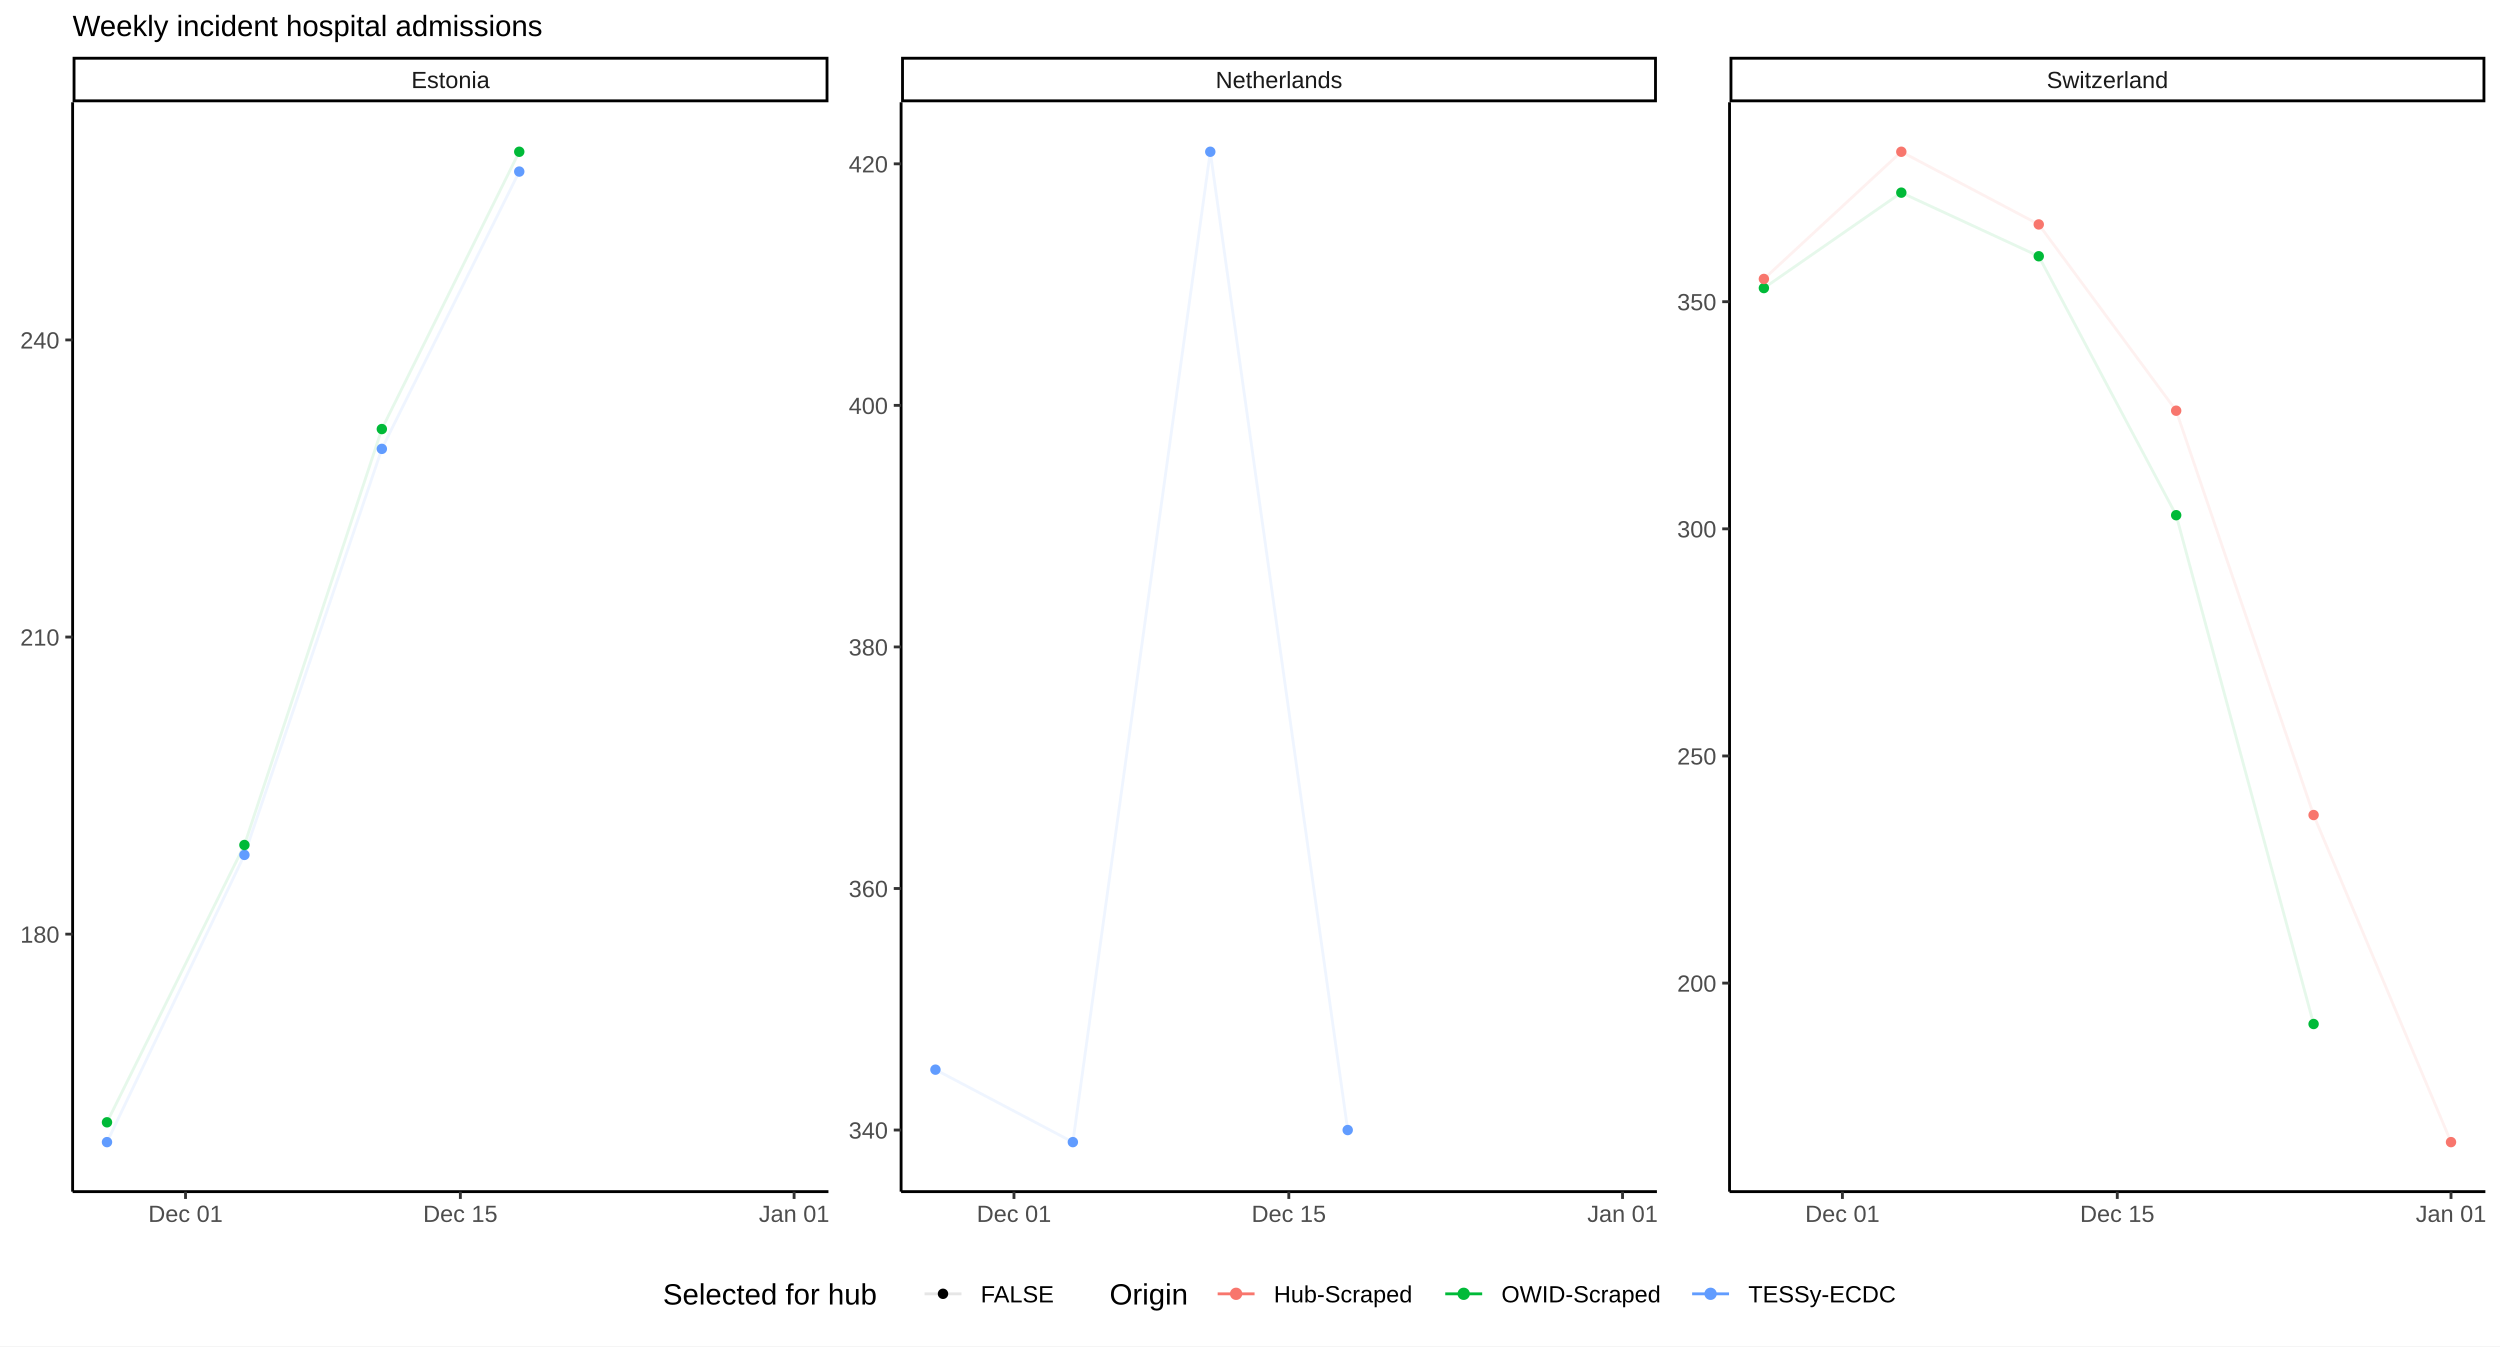
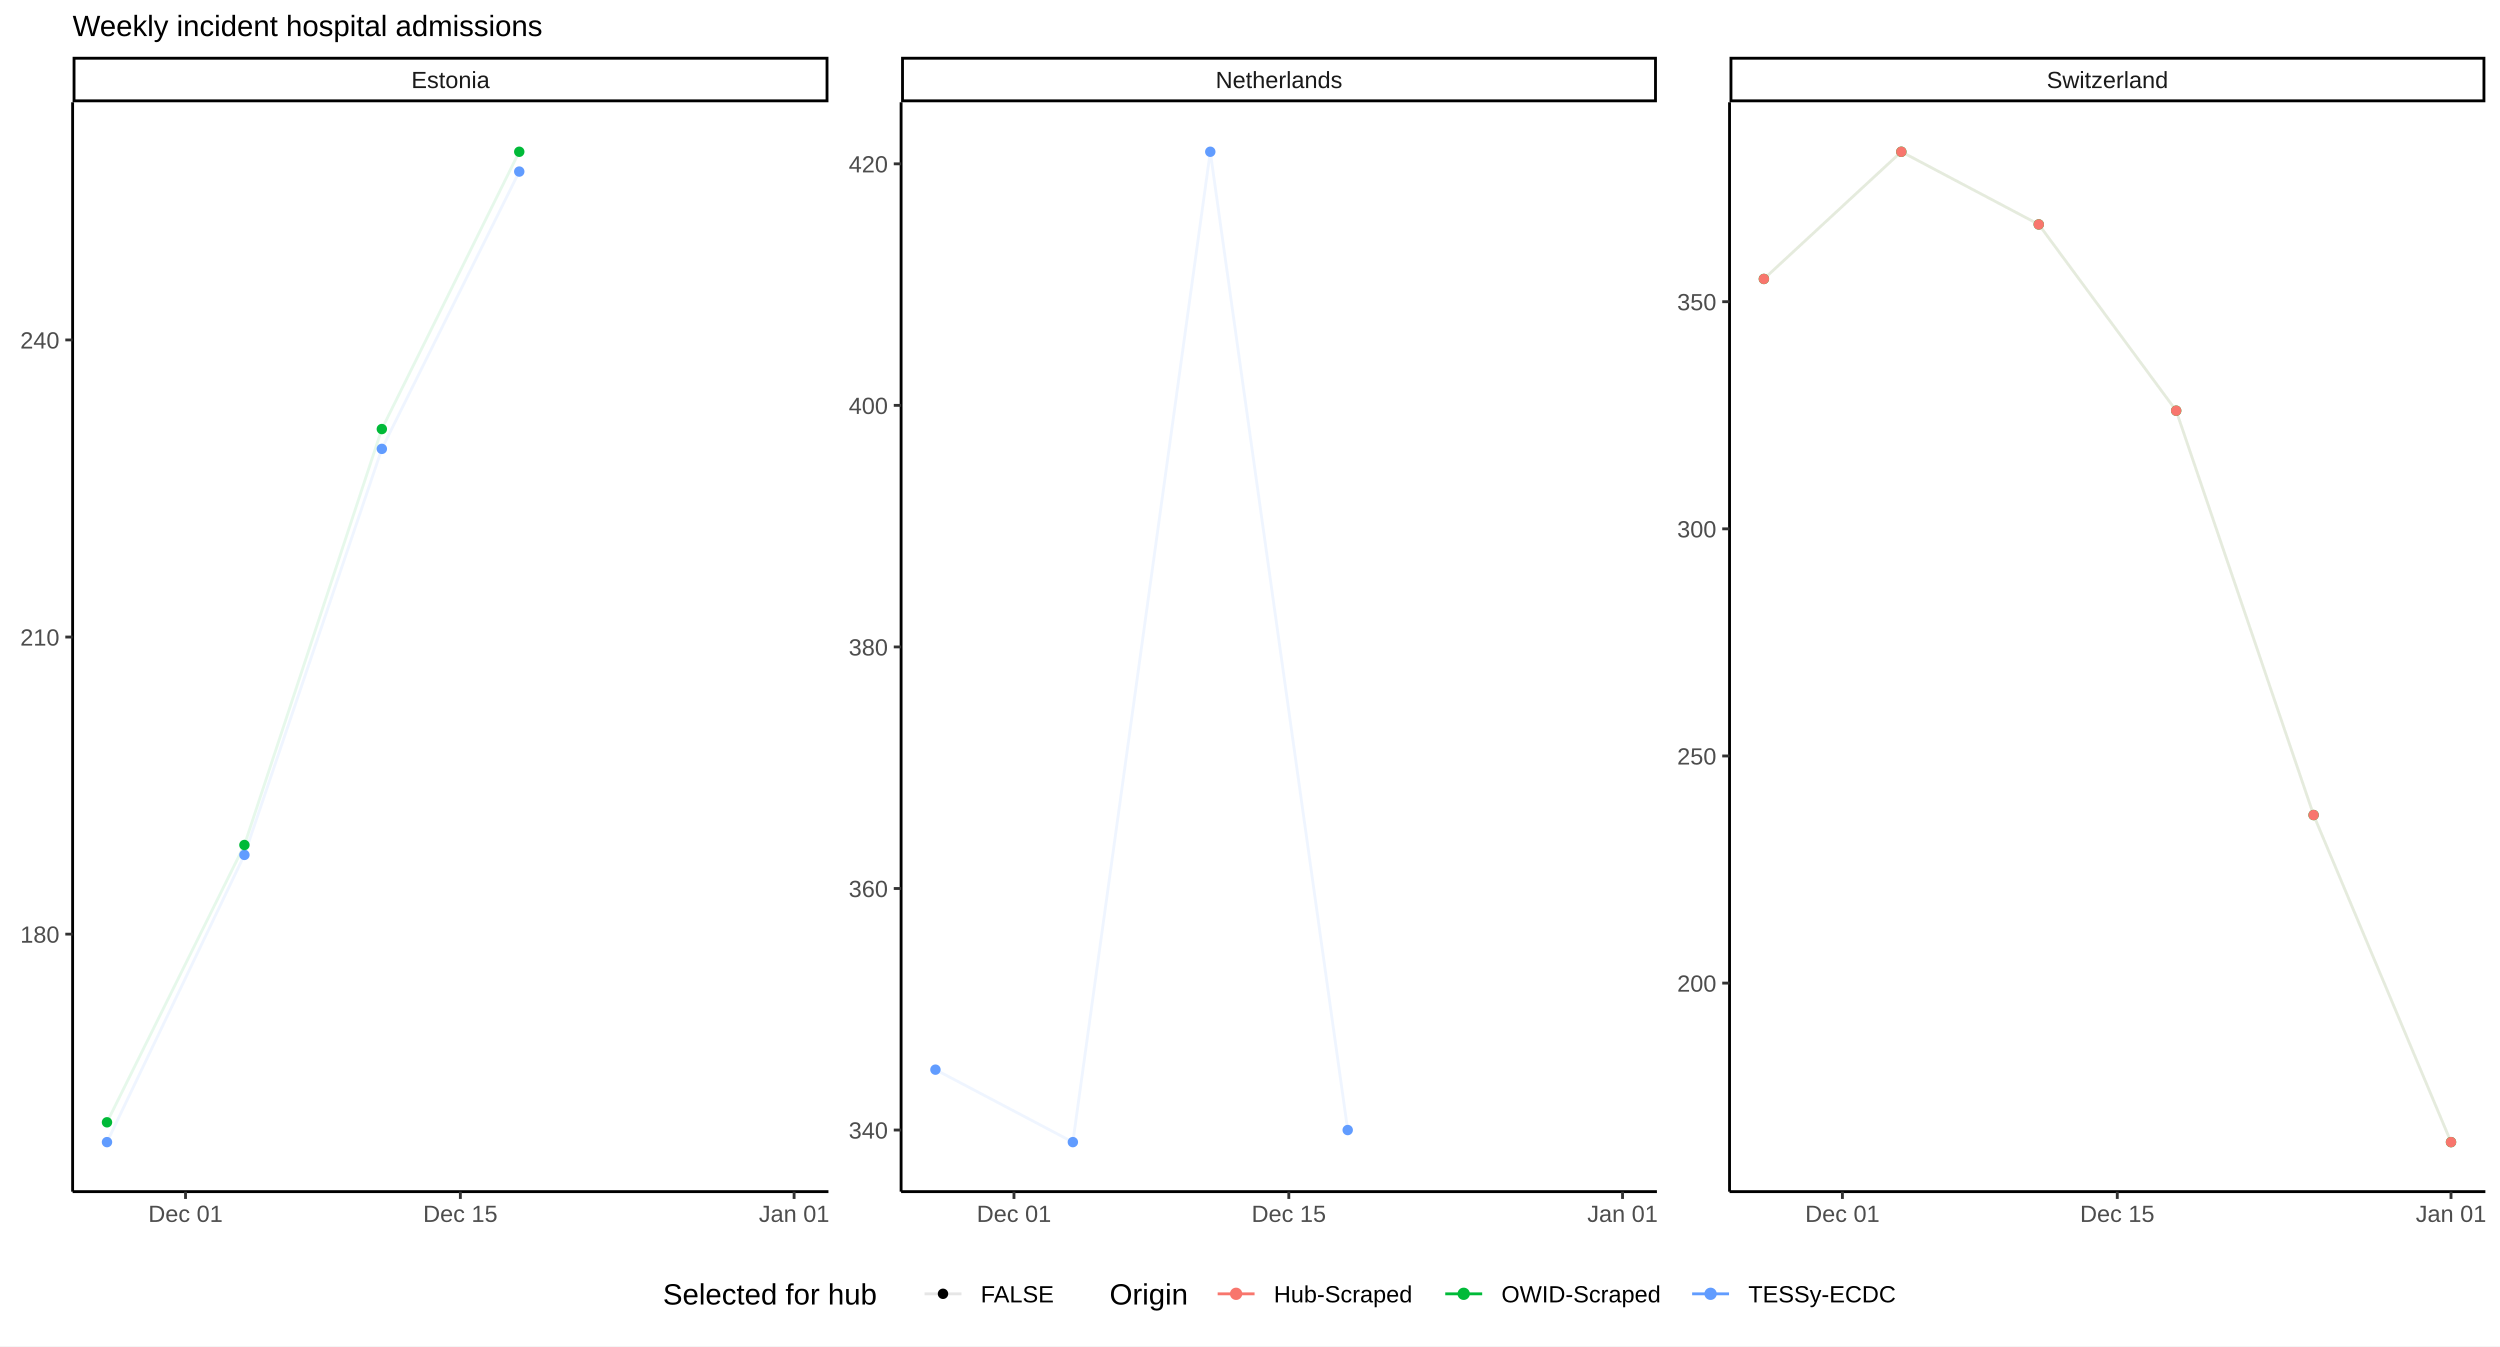
<svg xmlns="http://www.w3.org/2000/svg" class="svglite" width="936.00pt" height="504.00pt" viewBox="0 0 936.00 504.00">
  <defs>
    <style type="text/css">
    .svglite line, .svglite polyline, .svglite polygon, .svglite path, .svglite rect, .svglite circle {
      fill: none;
      stroke: #000000;
      stroke-linecap: round;
      stroke-linejoin: round;
      stroke-miterlimit: 10.00;
    }
    .svglite text {
      white-space: pre;
    }
  </style>
  </defs>
  <rect width="100%" height="100%" style="stroke: none; fill: #FFFFFF;" />
  <defs>
    <clipPath id="cpMC4wMHw5MzYuMDB8MC4wMHw1MDQuMDA=">
      <rect x="0.00" y="0.00" width="936.00" height="504.00" />
    </clipPath>
  </defs>
  <g clip-path="url(#cpMC4wMHw5MzYuMDB8MC4wMHw1MDQuMDA=)">
    <rect x="0" y="0.00" width="936.00" height="504.00" style="stroke-width: 1.07; stroke: #FFFFFF; fill: #FFFFFF;" />
  </g>
  <defs>
    <clipPath id="cpMjcuMTl8MzEwLjE3fDM4LjI4fDQ0Ni4xNQ==">
      <rect x="27.19" y="38.28" width="282.98" height="407.87" />
    </clipPath>
  </defs>
  <g clip-path="url(#cpMjcuMTl8MzEwLjE3fDM4LjI4fDQ0Ni4xNQ==)">
    <rect x="27.19" y="38.28" width="282.98" height="407.87" style="stroke-width: 1.07; stroke: none; fill: #FFFFFF;" />
    <polyline points="40.06,420.19 91.51,316.37 142.96,160.64 194.41,56.82 " style="stroke-width: 1.07; stroke: #00BA38; stroke-opacity: 0.10; stroke-linecap: butt;" />
    <polyline points="40.06,427.61 91.51,320.08 142.96,168.06 194.41,64.24 " style="stroke-width: 1.07; stroke: #619CFF; stroke-opacity: 0.10; stroke-linecap: butt;" />
    <circle cx="40.06" cy="427.61" r="1.95" style="stroke-width: 0.71; stroke: none; fill: #619CFF;" />
    <circle cx="91.51" cy="320.08" r="1.95" style="stroke-width: 0.71; stroke: none; fill: #619CFF;" />
    <circle cx="142.96" cy="168.06" r="1.95" style="stroke-width: 0.71; stroke: none; fill: #619CFF;" />
    <circle cx="194.41" cy="64.24" r="1.95" style="stroke-width: 0.71; stroke: none; fill: #619CFF;" />
    <circle cx="40.06" cy="420.19" r="1.95" style="stroke-width: 0.71; stroke: none; fill: #00BA38;" />
    <circle cx="91.51" cy="316.37" r="1.95" style="stroke-width: 0.71; stroke: none; fill: #00BA38;" />
    <circle cx="142.96" cy="160.64" r="1.95" style="stroke-width: 0.71; stroke: none; fill: #00BA38;" />
    <circle cx="194.41" cy="56.82" r="1.95" style="stroke-width: 0.71; stroke: none; fill: #00BA38;" />
  </g>
  <g clip-path="url(#cpMC4wMHw5MzYuMDB8MC4wMHw1MDQuMDA=)">
</g>
  <defs>
    <clipPath id="cpMzM3LjM3fDYyMC4zNXwzOC4yOHw0NDYuMTU=">
      <rect x="337.37" y="38.28" width="282.98" height="407.87" />
    </clipPath>
  </defs>
  <g clip-path="url(#cpMzM3LjM3fDYyMC4zNXwzOC4yOHw0NDYuMTU=)">
    <rect x="337.37" y="38.28" width="282.98" height="407.87" style="stroke-width: 1.07; stroke: none; fill: #FFFFFF;" />
    <polyline points="350.23,400.48 401.68,427.61 453.13,56.82 504.58,423.09 " style="stroke-width: 1.07; stroke: #619CFF; stroke-opacity: 0.10; stroke-linecap: butt;" />
    <circle cx="350.23" cy="400.48" r="1.95" style="stroke-width: 0.71; stroke: none; fill: #619CFF;" />
    <circle cx="401.68" cy="427.61" r="1.95" style="stroke-width: 0.71; stroke: none; fill: #619CFF;" />
    <circle cx="453.13" cy="56.82" r="1.95" style="stroke-width: 0.71; stroke: none; fill: #619CFF;" />
    <circle cx="504.58" cy="423.09" r="1.95" style="stroke-width: 0.71; stroke: none; fill: #619CFF;" />
  </g>
  <g clip-path="url(#cpMC4wMHw5MzYuMDB8MC4wMHw1MDQuMDA=)">
</g>
  <defs>
    <clipPath id="cpNjQ3LjU0fDkzMC41MnwzOC4yOHw0NDYuMTU=">
      <rect x="647.54" y="38.28" width="282.98" height="407.87" />
    </clipPath>
  </defs>
  <g clip-path="url(#cpNjQ3LjU0fDkzMC41MnwzOC4yOHw0NDYuMTU=)">
    <rect x="647.54" y="38.28" width="282.98" height="407.87" style="stroke-width: 1.07; stroke: none; fill: #FFFFFF;" />
    <polyline points="660.40,104.44 711.85,56.82 763.31,84.03 814.76,153.77 866.21,305.15 917.66,427.61 " style="stroke-width: 1.07; stroke: #F8766D; stroke-opacity: 0.10; stroke-linecap: butt;" />
-     <polyline points="660.40,107.85 711.85,72.13 763.31,95.94 814.76,192.89 866.21,383.39 " style="stroke-width: 1.07; stroke: #00BA38; stroke-opacity: 0.10; stroke-linecap: butt;" />
-     <circle cx="660.40" cy="107.85" r="1.95" style="stroke-width: 0.71; stroke: none; fill: #00BA38;" />
-     <circle cx="711.85" cy="72.13" r="1.95" style="stroke-width: 0.71; stroke: none; fill: #00BA38;" />
-     <circle cx="763.31" cy="95.94" r="1.95" style="stroke-width: 0.71; stroke: none; fill: #00BA38;" />
-     <circle cx="814.76" cy="192.89" r="1.95" style="stroke-width: 0.71; stroke: none; fill: #00BA38;" />
-     <circle cx="866.21" cy="383.39" r="1.95" style="stroke-width: 0.71; stroke: none; fill: #00BA38;" />
+     <polyline points="660.40,104.44 711.85,56.82 763.31,84.03 814.76,153.77 866.21,305.15 917.66,427.61 " style="stroke-width: 1.07; stroke: #00BA38; stroke-opacity: 0.10; stroke-linecap: butt;" />
+     <circle cx="660.40" cy="104.44" r="1.95" style="stroke-width: 0.71; stroke: none; fill: #00BA38;" />
+     <circle cx="711.85" cy="56.82" r="1.95" style="stroke-width: 0.71; stroke: none; fill: #00BA38;" />
+     <circle cx="763.31" cy="84.03" r="1.95" style="stroke-width: 0.71; stroke: none; fill: #00BA38;" />
+     <circle cx="814.76" cy="153.77" r="1.95" style="stroke-width: 0.71; stroke: none; fill: #00BA38;" />
+     <circle cx="866.21" cy="305.15" r="1.95" style="stroke-width: 0.71; stroke: none; fill: #00BA38;" />
+     <circle cx="917.66" cy="427.61" r="1.95" style="stroke-width: 0.71; stroke: none; fill: #00BA38;" />
    <circle cx="660.40" cy="104.44" r="1.95" style="stroke-width: 0.71; stroke: none; fill: #F8766D;" />
    <circle cx="711.85" cy="56.82" r="1.95" style="stroke-width: 0.71; stroke: none; fill: #F8766D;" />
    <circle cx="763.31" cy="84.03" r="1.95" style="stroke-width: 0.71; stroke: none; fill: #F8766D;" />
    <circle cx="814.76" cy="153.77" r="1.95" style="stroke-width: 0.71; stroke: none; fill: #F8766D;" />
    <circle cx="866.21" cy="305.15" r="1.95" style="stroke-width: 0.71; stroke: none; fill: #F8766D;" />
    <circle cx="917.66" cy="427.61" r="1.95" style="stroke-width: 0.71; stroke: none; fill: #F8766D;" />
  </g>
  <g clip-path="url(#cpMC4wMHw5MzYuMDB8MC4wMHw1MDQuMDA=)">
</g>
  <defs>
    <clipPath id="cpMjcuMTl8MzEwLjE3fDIxLjI3fDM4LjI4">
      <rect x="27.19" y="21.27" width="282.98" height="17.01" />
    </clipPath>
  </defs>
  <g clip-path="url(#cpMjcuMTl8MzEwLjE3fDIxLjI3fDM4LjI4)">
    <rect x="27.19" y="21.27" width="282.98" height="17.01" style="stroke-width: 2.13; fill: #FFFFFF;" />
    <text x="168.68" y="32.98" text-anchor="middle" style="font-size: 8.80px;fill: #1A1A1A; font-family: &quot;Liberation Sans&quot;;" textLength="32.39px" lengthAdjust="spacingAndGlyphs">Estonia</text>
  </g>
  <g clip-path="url(#cpMC4wMHw5MzYuMDB8MC4wMHw1MDQuMDA=)">
</g>
  <defs>
    <clipPath id="cpMzM3LjM3fDYyMC4zNXwyMS4yN3wzOC4yOA==">
      <rect x="337.37" y="21.27" width="282.98" height="17.01" />
    </clipPath>
  </defs>
  <g clip-path="url(#cpMzM3LjM3fDYyMC4zNXwyMS4yN3wzOC4yOA==)">
    <rect x="337.37" y="21.27" width="282.98" height="17.01" style="stroke-width: 2.13; fill: #FFFFFF;" />
    <text x="478.86" y="32.98" text-anchor="middle" style="font-size: 8.80px;fill: #1A1A1A; font-family: &quot;Liberation Sans&quot;;" textLength="53.63px" lengthAdjust="spacingAndGlyphs">Netherlands</text>
  </g>
  <g clip-path="url(#cpMC4wMHw5MzYuMDB8MC4wMHw1MDQuMDA=)">
</g>
  <defs>
    <clipPath id="cpNjQ3LjU0fDkzMC41MnwyMS4yN3wzOC4yOA==">
      <rect x="647.54" y="21.27" width="282.98" height="17.01" />
    </clipPath>
  </defs>
  <g clip-path="url(#cpNjQ3LjU0fDkzMC41MnwyMS4yN3wzOC4yOA==)">
    <rect x="647.54" y="21.27" width="282.98" height="17.01" style="stroke-width: 2.13; fill: #FFFFFF;" />
    <text x="789.03" y="32.98" text-anchor="middle" style="font-size: 8.80px;fill: #1A1A1A; font-family: &quot;Liberation Sans&quot;;" textLength="51.32px" lengthAdjust="spacingAndGlyphs">Switzerland</text>
  </g>
  <g clip-path="url(#cpMC4wMHw5MzYuMDB8MC4wMHw1MDQuMDA=)">
    <polyline points="27.19,446.15 310.17,446.15 " style="stroke-width: 1.07; stroke-linecap: butt;" />
    <polyline points="69.46,448.89 69.46,446.15 " style="stroke-width: 1.07; stroke: #333333; stroke-linecap: butt;" />
    <polyline points="172.36,448.89 172.36,446.15 " style="stroke-width: 1.07; stroke: #333333; stroke-linecap: butt;" />
    <polyline points="297.31,448.89 297.31,446.15 " style="stroke-width: 1.07; stroke: #333333; stroke-linecap: butt;" />
    <text x="69.46" y="457.49" text-anchor="middle" style="font-size: 8.80px;fill: #4D4D4D; font-family: &quot;Liberation Sans&quot;;" textLength="31.01px" lengthAdjust="spacingAndGlyphs">Dec 01</text>
    <text x="172.36" y="457.49" text-anchor="middle" style="font-size: 8.80px;fill: #4D4D4D; font-family: &quot;Liberation Sans&quot;;" textLength="31.01px" lengthAdjust="spacingAndGlyphs">Dec 15</text>
    <text x="297.31" y="457.49" text-anchor="middle" style="font-size: 8.80px;fill: #4D4D4D; font-family: &quot;Liberation Sans&quot;;" textLength="27.54px" lengthAdjust="spacingAndGlyphs">Jan 01</text>
    <polyline points="337.37,446.15 620.35,446.15 " style="stroke-width: 1.07; stroke-linecap: butt;" />
    <polyline points="379.63,448.89 379.63,446.15 " style="stroke-width: 1.07; stroke: #333333; stroke-linecap: butt;" />
    <polyline points="482.53,448.89 482.53,446.15 " style="stroke-width: 1.07; stroke: #333333; stroke-linecap: butt;" />
    <polyline points="607.48,448.89 607.48,446.15 " style="stroke-width: 1.07; stroke: #333333; stroke-linecap: butt;" />
    <text x="379.63" y="457.49" text-anchor="middle" style="font-size: 8.80px;fill: #4D4D4D; font-family: &quot;Liberation Sans&quot;;" textLength="31.01px" lengthAdjust="spacingAndGlyphs">Dec 01</text>
    <text x="482.53" y="457.49" text-anchor="middle" style="font-size: 8.80px;fill: #4D4D4D; font-family: &quot;Liberation Sans&quot;;" textLength="31.01px" lengthAdjust="spacingAndGlyphs">Dec 15</text>
    <text x="607.48" y="457.49" text-anchor="middle" style="font-size: 8.80px;fill: #4D4D4D; font-family: &quot;Liberation Sans&quot;;" textLength="27.54px" lengthAdjust="spacingAndGlyphs">Jan 01</text>
    <polyline points="647.54,446.15 930.52,446.15 " style="stroke-width: 1.07; stroke-linecap: butt;" />
    <polyline points="689.80,448.89 689.80,446.15 " style="stroke-width: 1.07; stroke: #333333; stroke-linecap: butt;" />
    <polyline points="792.71,448.89 792.71,446.15 " style="stroke-width: 1.07; stroke: #333333; stroke-linecap: butt;" />
    <polyline points="917.66,448.89 917.66,446.15 " style="stroke-width: 1.07; stroke: #333333; stroke-linecap: butt;" />
    <text x="689.80" y="457.49" text-anchor="middle" style="font-size: 8.80px;fill: #4D4D4D; font-family: &quot;Liberation Sans&quot;;" textLength="31.01px" lengthAdjust="spacingAndGlyphs">Dec 01</text>
    <text x="792.71" y="457.49" text-anchor="middle" style="font-size: 8.80px;fill: #4D4D4D; font-family: &quot;Liberation Sans&quot;;" textLength="31.01px" lengthAdjust="spacingAndGlyphs">Dec 15</text>
    <text x="917.66" y="457.49" text-anchor="middle" style="font-size: 8.80px;fill: #4D4D4D; font-family: &quot;Liberation Sans&quot;;" textLength="27.54px" lengthAdjust="spacingAndGlyphs">Jan 01</text>
    <polyline points="647.54,446.15 647.54,38.28 " style="stroke-width: 1.07; stroke-linecap: butt;" />
    <text x="642.61" y="371.29" text-anchor="end" style="font-size: 8.80px;fill: #4D4D4D; font-family: &quot;Liberation Sans&quot;;" textLength="16.78px" lengthAdjust="spacingAndGlyphs">200</text>
    <text x="642.61" y="286.24" text-anchor="end" style="font-size: 8.80px;fill: #4D4D4D; font-family: &quot;Liberation Sans&quot;;" textLength="16.78px" lengthAdjust="spacingAndGlyphs">250</text>
    <text x="642.61" y="201.20" text-anchor="end" style="font-size: 8.80px;fill: #4D4D4D; font-family: &quot;Liberation Sans&quot;;" textLength="16.78px" lengthAdjust="spacingAndGlyphs">300</text>
    <text x="642.61" y="116.16" text-anchor="end" style="font-size: 8.80px;fill: #4D4D4D; font-family: &quot;Liberation Sans&quot;;" textLength="16.78px" lengthAdjust="spacingAndGlyphs">350</text>
    <polyline points="644.80,368.08 647.54,368.08 " style="stroke-width: 1.07; stroke: #333333; stroke-linecap: butt;" />
    <polyline points="644.80,283.03 647.54,283.03 " style="stroke-width: 1.07; stroke: #333333; stroke-linecap: butt;" />
    <polyline points="644.80,197.99 647.54,197.99 " style="stroke-width: 1.07; stroke: #333333; stroke-linecap: butt;" />
    <polyline points="644.80,112.95 647.54,112.95 " style="stroke-width: 1.07; stroke: #333333; stroke-linecap: butt;" />
    <polyline points="337.37,446.15 337.37,38.28 " style="stroke-width: 1.07; stroke-linecap: butt;" />
    <text x="332.44" y="426.29" text-anchor="end" style="font-size: 8.80px;fill: #4D4D4D; font-family: &quot;Liberation Sans&quot;;" textLength="16.78px" lengthAdjust="spacingAndGlyphs">340</text>
    <text x="332.44" y="335.86" text-anchor="end" style="font-size: 8.80px;fill: #4D4D4D; font-family: &quot;Liberation Sans&quot;;" textLength="16.78px" lengthAdjust="spacingAndGlyphs">360</text>
    <text x="332.44" y="245.42" text-anchor="end" style="font-size: 8.80px;fill: #4D4D4D; font-family: &quot;Liberation Sans&quot;;" textLength="16.78px" lengthAdjust="spacingAndGlyphs">380</text>
    <text x="332.44" y="154.99" text-anchor="end" style="font-size: 8.80px;fill: #4D4D4D; font-family: &quot;Liberation Sans&quot;;" textLength="16.78px" lengthAdjust="spacingAndGlyphs">400</text>
    <text x="332.44" y="64.55" text-anchor="end" style="font-size: 8.80px;fill: #4D4D4D; font-family: &quot;Liberation Sans&quot;;" textLength="16.78px" lengthAdjust="spacingAndGlyphs">420</text>
    <polyline points="334.63,423.09 337.37,423.09 " style="stroke-width: 1.07; stroke: #333333; stroke-linecap: butt;" />
    <polyline points="334.63,332.65 337.37,332.65 " style="stroke-width: 1.07; stroke: #333333; stroke-linecap: butt;" />
    <polyline points="334.63,242.21 337.37,242.21 " style="stroke-width: 1.07; stroke: #333333; stroke-linecap: butt;" />
    <polyline points="334.63,151.78 337.37,151.78 " style="stroke-width: 1.07; stroke: #333333; stroke-linecap: butt;" />
    <polyline points="334.63,61.34 337.37,61.34 " style="stroke-width: 1.07; stroke: #333333; stroke-linecap: butt;" />
    <polyline points="27.19,446.15 27.19,38.28 " style="stroke-width: 1.07; stroke-linecap: butt;" />
    <text x="22.26" y="352.95" text-anchor="end" style="font-size: 8.80px;fill: #4D4D4D; font-family: &quot;Liberation Sans&quot;;" textLength="16.78px" lengthAdjust="spacingAndGlyphs">180</text>
    <text x="22.26" y="241.71" text-anchor="end" style="font-size: 8.80px;fill: #4D4D4D; font-family: &quot;Liberation Sans&quot;;" textLength="16.78px" lengthAdjust="spacingAndGlyphs">210</text>
    <text x="22.26" y="130.48" text-anchor="end" style="font-size: 8.80px;fill: #4D4D4D; font-family: &quot;Liberation Sans&quot;;" textLength="16.78px" lengthAdjust="spacingAndGlyphs">240</text>
    <polyline points="24.45,349.74 27.19,349.74 " style="stroke-width: 1.07; stroke: #333333; stroke-linecap: butt;" />
    <polyline points="24.45,238.51 27.19,238.51 " style="stroke-width: 1.07; stroke: #333333; stroke-linecap: butt;" />
    <polyline points="24.45,127.27 27.19,127.27 " style="stroke-width: 1.07; stroke: #333333; stroke-linecap: butt;" />
    <rect x="242.72" y="470.28" width="156.26" height="28.24" style="stroke-width: 1.07; stroke: none; fill: #FFFFFF;" />
    <text x="248.20" y="488.41" style="font-size: 11.00px; font-family: &quot;Liberation Sans&quot;;" textLength="90.74px" lengthAdjust="spacingAndGlyphs">Selected for hub</text>
    <line x1="346.15" y1="484.40" x2="359.98" y2="484.40" style="stroke-width: 1.07; stroke: #000000; stroke-opacity: 0.10; stroke-linecap: butt;" />
    <circle cx="353.06" cy="484.40" r="1.95" style="stroke-width: 0.71; stroke: none; fill: #000000;" />
    <text x="367.18" y="487.61" style="font-size: 8.80px; font-family: &quot;Liberation Sans&quot;;" textLength="26.32px" lengthAdjust="spacingAndGlyphs">FALSE</text>
    <rect x="409.95" y="470.28" width="305.04" height="28.24" style="stroke-width: 1.07; stroke: none; fill: #FFFFFF;" />
    <text x="415.43" y="488.41" style="font-size: 11.00px; font-family: &quot;Liberation Sans&quot;;" textLength="33.26px" lengthAdjust="spacingAndGlyphs">Origin</text>
    <line x1="455.89" y1="484.40" x2="469.71" y2="484.40" style="stroke-width: 1.07; stroke: #F8766D; stroke-linecap: butt;" />
    <circle cx="462.80" cy="484.40" r="1.95" style="stroke-width: 0.71; stroke: #F8766D; fill: #F8766D;" />
    <line x1="541.10" y1="484.40" x2="554.93" y2="484.40" style="stroke-width: 1.07; stroke: #00BA38; stroke-linecap: butt;" />
    <circle cx="548.01" cy="484.40" r="1.95" style="stroke-width: 0.71; stroke: #00BA38; fill: #00BA38;" />
    <line x1="633.53" y1="484.40" x2="647.35" y2="484.40" style="stroke-width: 1.07; stroke: #619CFF; stroke-linecap: butt;" />
    <circle cx="640.44" cy="484.40" r="1.95" style="stroke-width: 0.71; stroke: #619CFF; fill: #619CFF;" />
    <text x="476.92" y="487.61" style="font-size: 8.80px; font-family: &quot;Liberation Sans&quot;;" textLength="56.97px" lengthAdjust="spacingAndGlyphs">Hub-Scraped</text>
    <text x="562.13" y="487.61" style="font-size: 8.80px; font-family: &quot;Liberation Sans&quot;;" textLength="64.19px" lengthAdjust="spacingAndGlyphs">OWID-Scraped</text>
    <text x="654.56" y="487.61" style="font-size: 8.80px; font-family: &quot;Liberation Sans&quot;;" textLength="54.95px" lengthAdjust="spacingAndGlyphs">TESSy-ECDC</text>
    <text x="27.19" y="13.50" style="font-size: 11.00px; font-family: &quot;Liberation Sans&quot;;" textLength="199.42px" lengthAdjust="spacingAndGlyphs">Weekly incident hospital admissions</text>
  </g>
</svg>
